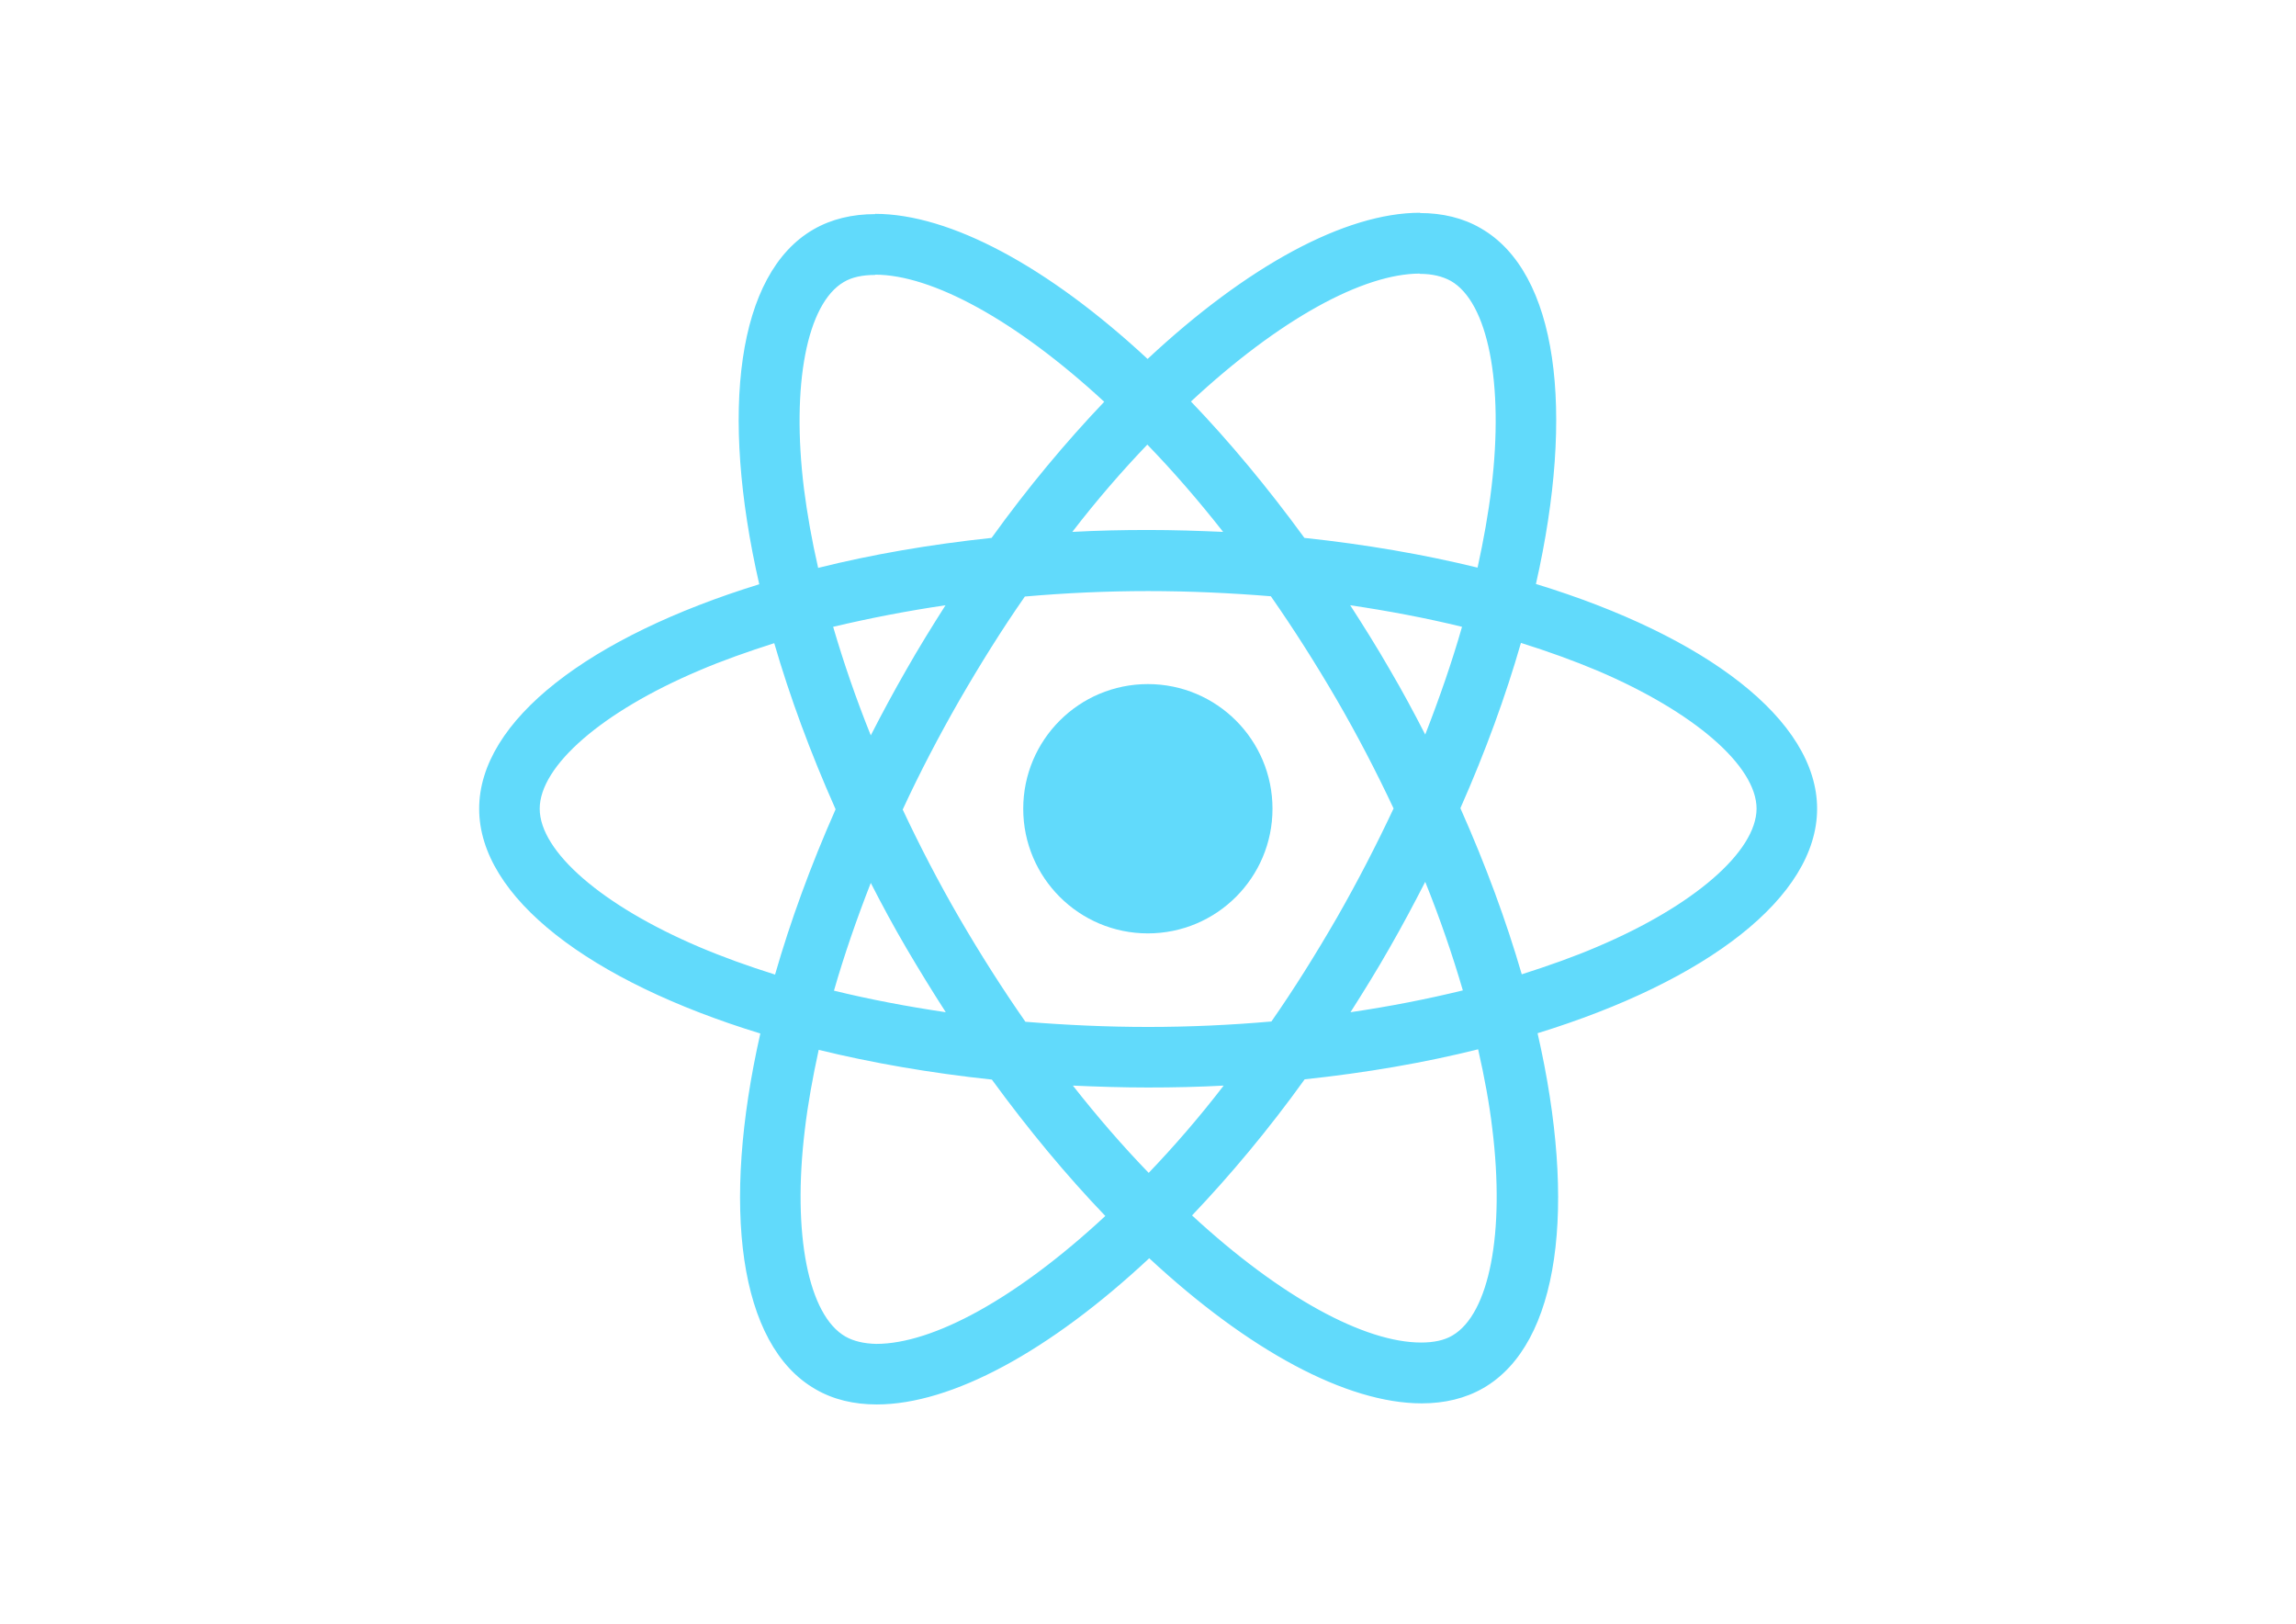
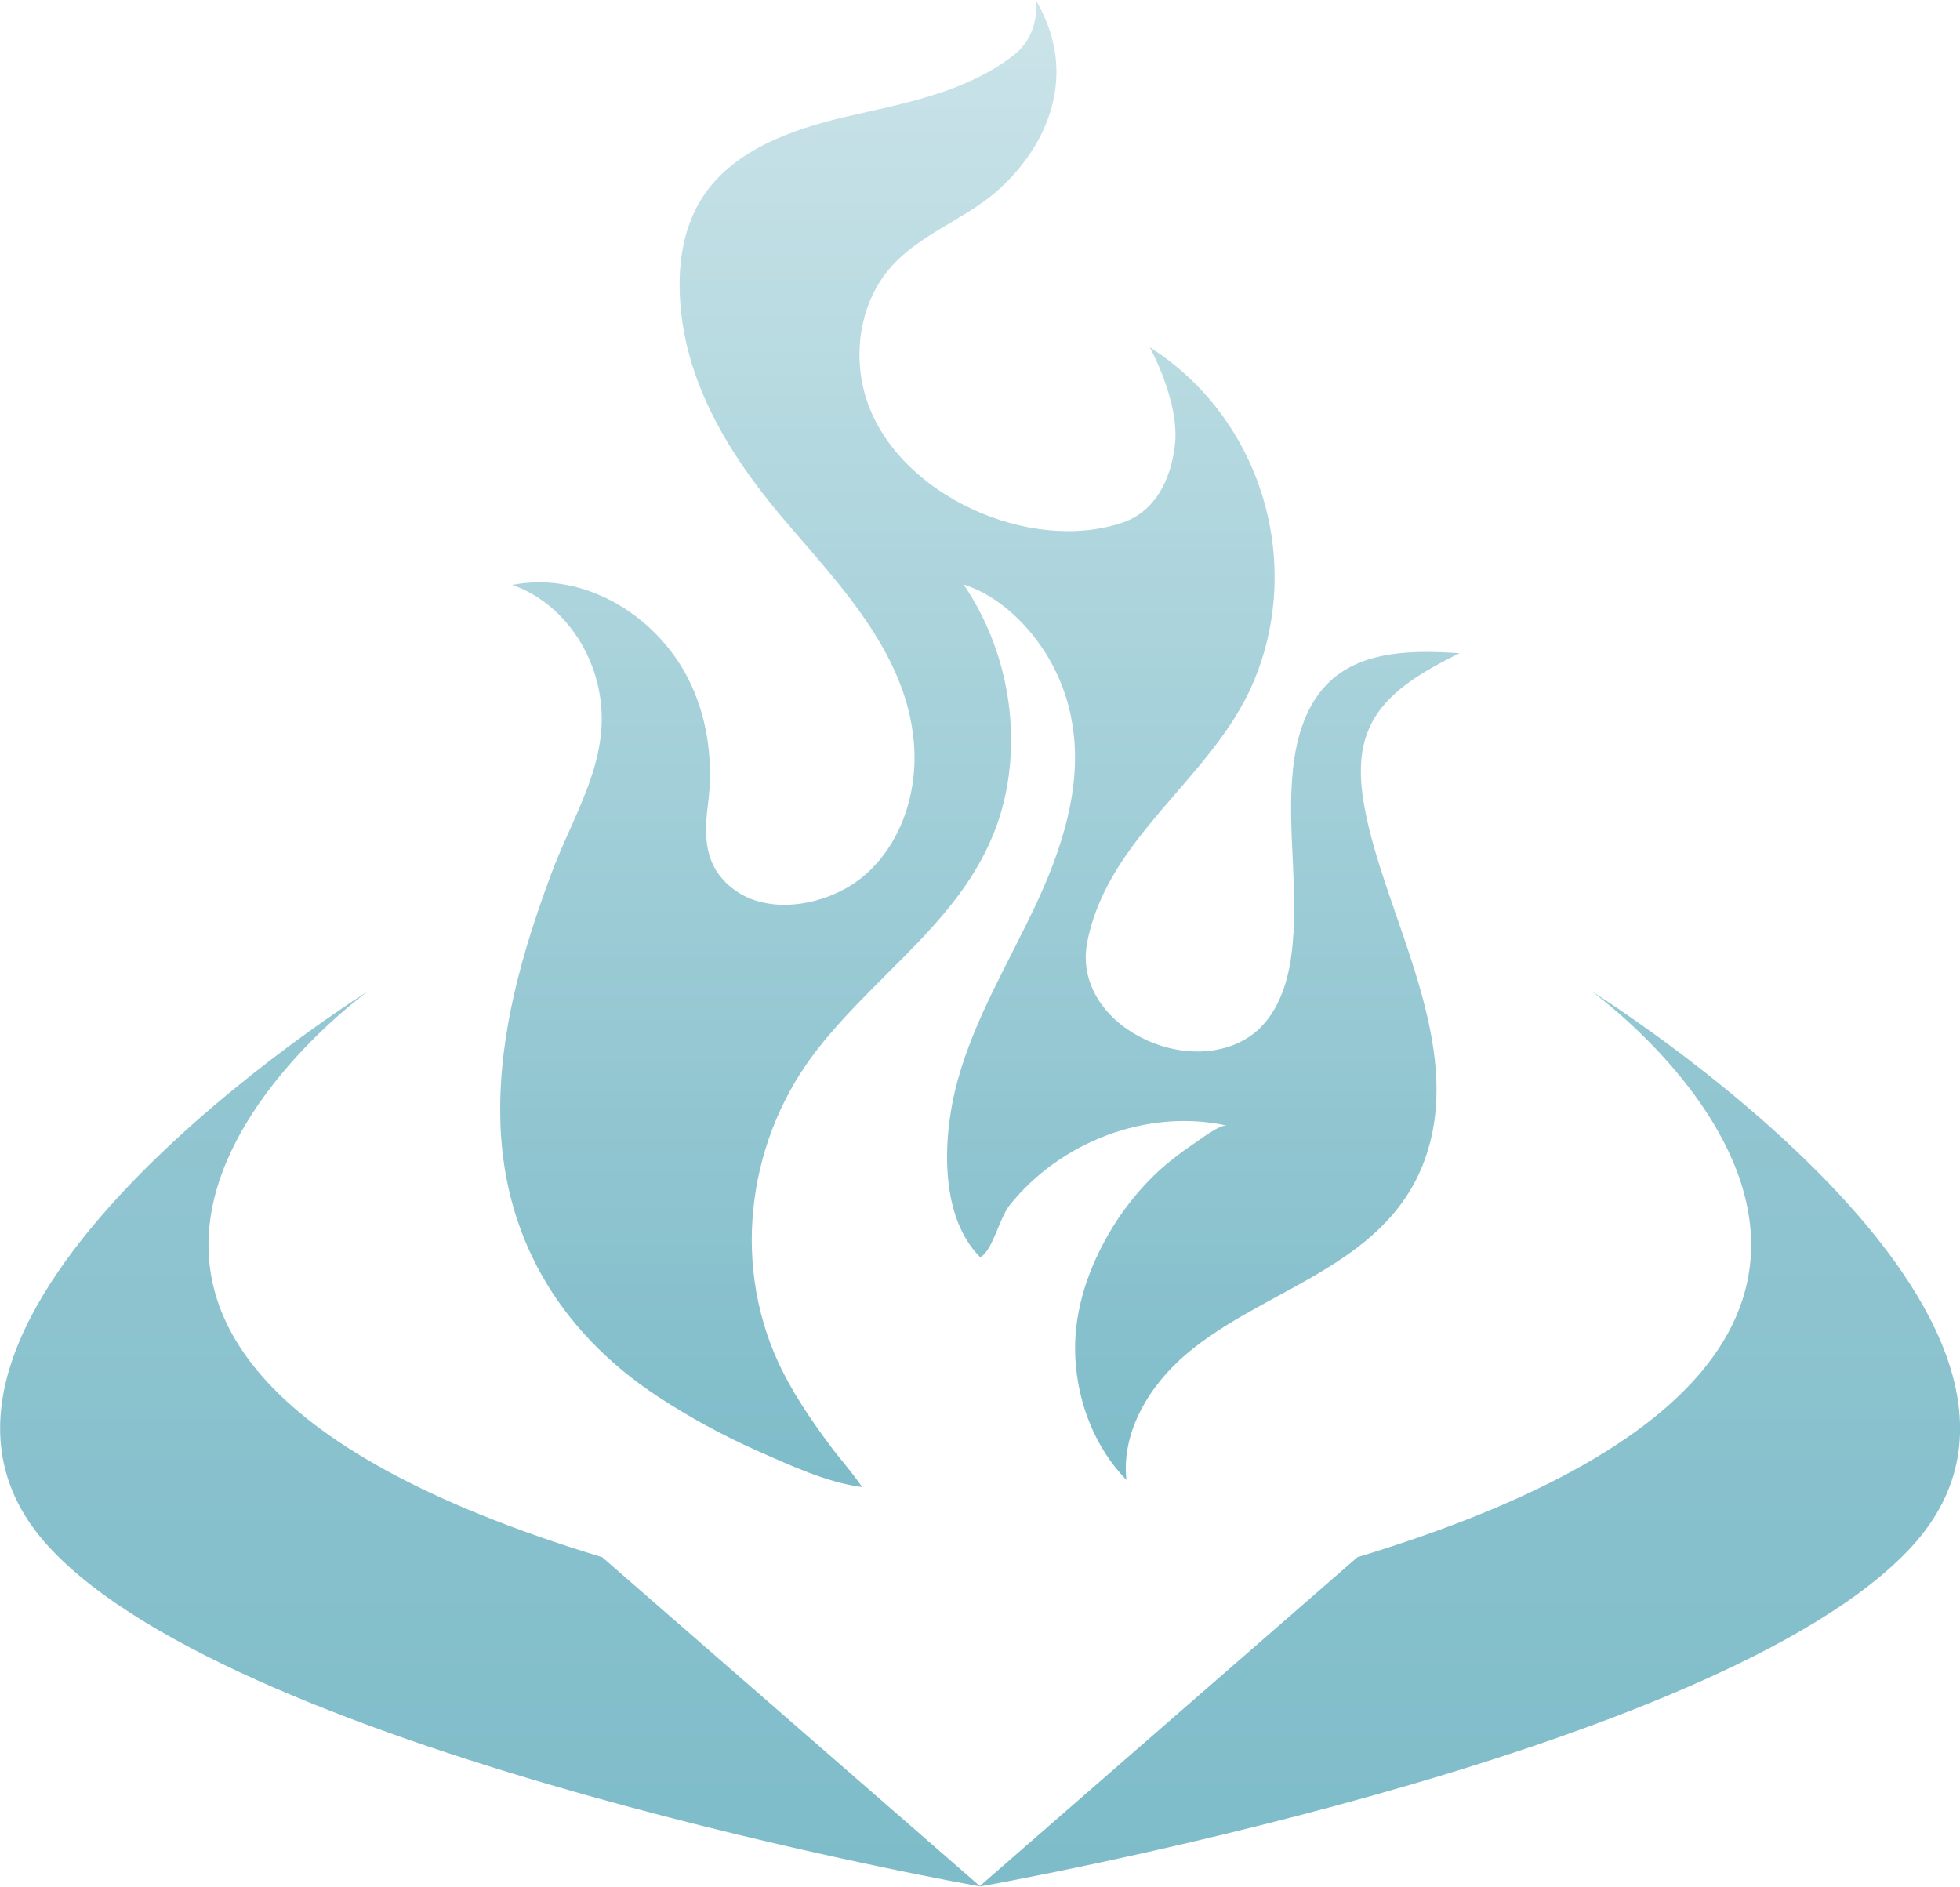
- <svg xmlns="http://www.w3.org/2000/svg" viewBox="0 0 841.9 595.3">
-   <g fill="#61DAFB">
-     <path d="M666.3 296.5c0-32.5-40.7-63.3-103.1-82.4 14.4-63.6 8-114.2-20.2-130.4-6.5-3.8-14.1-5.6-22.4-5.6v22.3c4.6 0 8.3.9 11.4 2.6 13.6 7.8 19.5 37.5 14.9 75.7-1.1 9.4-2.9 19.3-5.1 29.4-19.6-4.8-41-8.5-63.5-10.9-13.5-18.5-27.5-35.3-41.6-50 32.6-30.3 63.2-46.9 84-46.9V78c-27.5 0-63.5 19.6-99.9 53.6-36.4-33.8-72.4-53.2-99.9-53.2v22.3c20.7 0 51.4 16.5 84 46.6-14 14.7-28 31.4-41.3 49.9-22.6 2.4-44 6.1-63.6 11-2.3-10-4-19.7-5.2-29-4.7-38.2 1.1-67.9 14.6-75.8 3-1.8 6.9-2.6 11.5-2.6V78.5c-8.4 0-16 1.8-22.6 5.6-28.1 16.2-34.4 66.7-19.9 130.1-62.2 19.2-102.7 49.9-102.7 82.3 0 32.5 40.7 63.3 103.1 82.4-14.4 63.6-8 114.2 20.2 130.4 6.5 3.8 14.1 5.6 22.5 5.6 27.5 0 63.5-19.6 99.9-53.6 36.4 33.8 72.4 53.2 99.9 53.2 8.4 0 16-1.8 22.6-5.6 28.1-16.2 34.4-66.7 19.9-130.1 62-19.1 102.5-49.9 102.5-82.3zm-130.2-66.7c-3.7 12.9-8.3 26.2-13.5 39.5-4.1-8-8.4-16-13.1-24-4.6-8-9.5-15.8-14.4-23.4 14.2 2.1 27.9 4.7 41 7.9zm-45.8 106.5c-7.8 13.5-15.8 26.3-24.1 38.2-14.9 1.3-30 2-45.2 2-15.1 0-30.2-.7-45-1.9-8.3-11.9-16.4-24.6-24.2-38-7.6-13.1-14.5-26.4-20.8-39.8 6.2-13.4 13.2-26.8 20.7-39.9 7.8-13.5 15.8-26.3 24.1-38.2 14.9-1.3 30-2 45.2-2 15.1 0 30.2.7 45 1.9 8.3 11.9 16.4 24.6 24.2 38 7.6 13.1 14.5 26.4 20.8 39.8-6.3 13.4-13.2 26.8-20.7 39.9zm32.3-13c5.4 13.4 10 26.8 13.8 39.8-13.1 3.2-26.9 5.9-41.2 8 4.9-7.7 9.8-15.6 14.4-23.7 4.6-8 8.9-16.1 13-24.1zM421.2 430c-9.3-9.6-18.6-20.3-27.8-32 9 .4 18.2.7 27.5.7 9.4 0 18.7-.2 27.8-.7-9 11.7-18.3 22.4-27.5 32zm-74.4-58.9c-14.2-2.1-27.9-4.7-41-7.9 3.7-12.9 8.3-26.2 13.5-39.5 4.1 8 8.4 16 13.1 24 4.7 8 9.5 15.8 14.4 23.4zM420.7 163c9.3 9.6 18.6 20.3 27.8 32-9-.4-18.2-.7-27.5-.7-9.4 0-18.7.2-27.8.7 9-11.7 18.3-22.4 27.5-32zm-74 58.9c-4.9 7.7-9.8 15.6-14.4 23.7-4.6 8-8.9 16-13 24-5.4-13.4-10-26.8-13.8-39.8 13.1-3.1 26.9-5.8 41.2-7.9zm-90.5 125.2c-35.4-15.1-58.3-34.9-58.3-50.6 0-15.7 22.9-35.6 58.3-50.6 8.6-3.7 18-7 27.7-10.1 5.7 19.6 13.2 40 22.5 60.9-9.2 20.8-16.6 41.1-22.2 60.6-9.9-3.1-19.3-6.5-28-10.2zM310 490c-13.6-7.8-19.5-37.5-14.9-75.7 1.1-9.4 2.9-19.3 5.1-29.4 19.6 4.8 41 8.5 63.5 10.9 13.5 18.5 27.5 35.3 41.6 50-32.6 30.3-63.2 46.9-84 46.9-4.5-.1-8.3-1-11.3-2.7zm237.2-76.2c4.7 38.2-1.1 67.9-14.6 75.8-3 1.8-6.9 2.6-11.5 2.6-20.7 0-51.4-16.5-84-46.6 14-14.7 28-31.4 41.3-49.9 22.6-2.4 44-6.1 63.6-11 2.3 10.1 4.1 19.8 5.2 29.1zm38.5-66.7c-8.6 3.7-18 7-27.7 10.1-5.7-19.6-13.2-40-22.5-60.9 9.2-20.8 16.6-41.1 22.2-60.6 9.9 3.1 19.3 6.5 28.1 10.2 35.4 15.1 58.3 34.9 58.3 50.6-.1 15.7-23 35.6-58.4 50.6zM320.8 78.4z" />
-     <circle cx="420.9" cy="296.5" r="45.7" />
-     <path d="M520.5 78.1z" />
-   </g>
+ <svg xmlns="http://www.w3.org/2000/svg" version="1.1" id="Layer_3" x="0px" y="0px" viewBox="0 0 522.7 503.1" style="enable-background:new 0 0 522.7 503.1;" xml:space="preserve">
+   <style type="text/css">
+ 	.st0{fill:url(#SVGID_1_);}
+ 	.st1{fill:url(#XMLID_2_);}
+ </style>
+   <linearGradient id="SVGID_1_" gradientUnits="userSpaceOnUse" x1="261.333" y1="503.065" x2="261.333" y2="264.395">
+     <stop offset="0" style="stop-color:#7EBCC9" />
+     <stop offset="1" style="stop-color:#94C7D2" />
+   </linearGradient>
+   <path class="st0" d="M424.5,264.4c0,0,129,92.8-62.5,150.9l-100.7,87.7l-100.7-87.7c-191.5-58.1-62.5-150.9-62.5-150.9  S-42.5,352.1,13,412.5c51.3,55.9,247.9,90.5,248.4,90.6l0,0c0,0,0,0,0,0l0,0l0,0c0.5-0.1,197.1-34.7,248.4-90.6  C565.2,352.1,424.5,264.4,424.5,264.4z" />
+   <linearGradient id="XMLID_2_" gradientUnits="userSpaceOnUse" x1="261.333" y1="396.578" x2="261.333" y2="-9.094947e-13">
+     <stop offset="0" style="stop-color:#7EBCC9" />
+     <stop offset="1" style="stop-color:#CBE4E9" />
+   </linearGradient>
+   <path id="XMLID_259_" class="st1" d="M365.1,194.3c4.3-9.8,14.6-15.3,24.1-20.1c-12-0.8-25.4-0.8-34.3,7.3  c-6.5,5.9-9.2,15-10.1,23.8c-1.7,16.4,1.8,33-0.4,49.3c-1,7.9-3.8,16.1-10,21c-16.9,13.1-49-2.2-44.4-24.6  c5.7-28.1,33.2-43.4,44.1-68.7c13.9-32.3,2.2-70.9-27.5-89.7c0,0,8.2,14.7,6.7,26.4c-1.1,8.7-5,17.2-13.7,20.3  c-25,8.6-60.2-7.3-68.5-32.7c-3.9-11.9-1.8-26,6.5-35.4c7.6-8.6,19.2-12.5,27.9-19.9C279.7,39,287.8,19.5,276.2,0  c0,0,1.6,9-6.1,14.9c-12.5,9.6-28.5,12.6-43.9,16.1c-15.4,3.5-31.8,9.4-39.7,23c-4.3,7.4-5.6,16.3-5.2,24.8  c1.1,23.7,13.9,43.7,29,61.2c14.4,16.8,31.4,34.7,33.4,57.9c1.2,13.4-3.4,27.6-13.8,36.1c-9,7.3-24.8,10.6-34.6,2.9  c-7.5-5.9-7.6-13.8-6.5-22.4c1.4-10.7,0.1-21.9-4.4-31.7c-8.1-17.8-27.9-30.7-47.8-26.8c10.7,3.7,18.8,13.2,22.1,24  c6.2,20.2-5.3,35.6-11.9,53.6c-7.5,20.3-13.6,41.5-13.4,63.3c0.2,32.2,15.5,58.1,42.1,75.6c8.4,5.5,17.2,10.3,26.4,14.4  c8.6,3.8,18.6,8.5,28,9.7c-2.6-3.9-5.9-7.5-8.7-11.3c-5.2-7-10.2-14.4-13.8-22.3c-12.4-27.3-7.7-59.9,10.7-83.3  c18.8-23.9,45.7-38.9,50.7-71.4c2.8-18.1-1.5-37.2-11.8-52.4c6.3,2,11.8,6.1,16.3,11c6.7,7.3,11.2,16.6,12.7,26.4  c2.7,16.6-2.9,33.5-10.1,48.7c-7.2,15.2-16,29.8-20.5,46.1c-3.9,14-5.3,35.9,6,47.2c3.3-1.7,5.1-10.4,7.8-13.8  c13.4-16.9,36.7-26,58-21.3c-1.9-0.4-7.4,3.9-9.1,5c-3.1,2.1-6.1,4.4-8.9,6.9c-5.5,5.1-10.2,11-13.9,17.6  c-5.7,10.1-9.2,21.2-8.5,32.9c0.7,11.8,5.3,23.6,13.6,32.1c-1.4-12.9,6.2-25.3,16-33.6c20.4-17.3,51.9-23,62.9-50.1  c12-29.6-7.7-62.5-14.4-90.9C362.9,211.4,361.6,202.3,365.1,194.3z" />
</svg>
